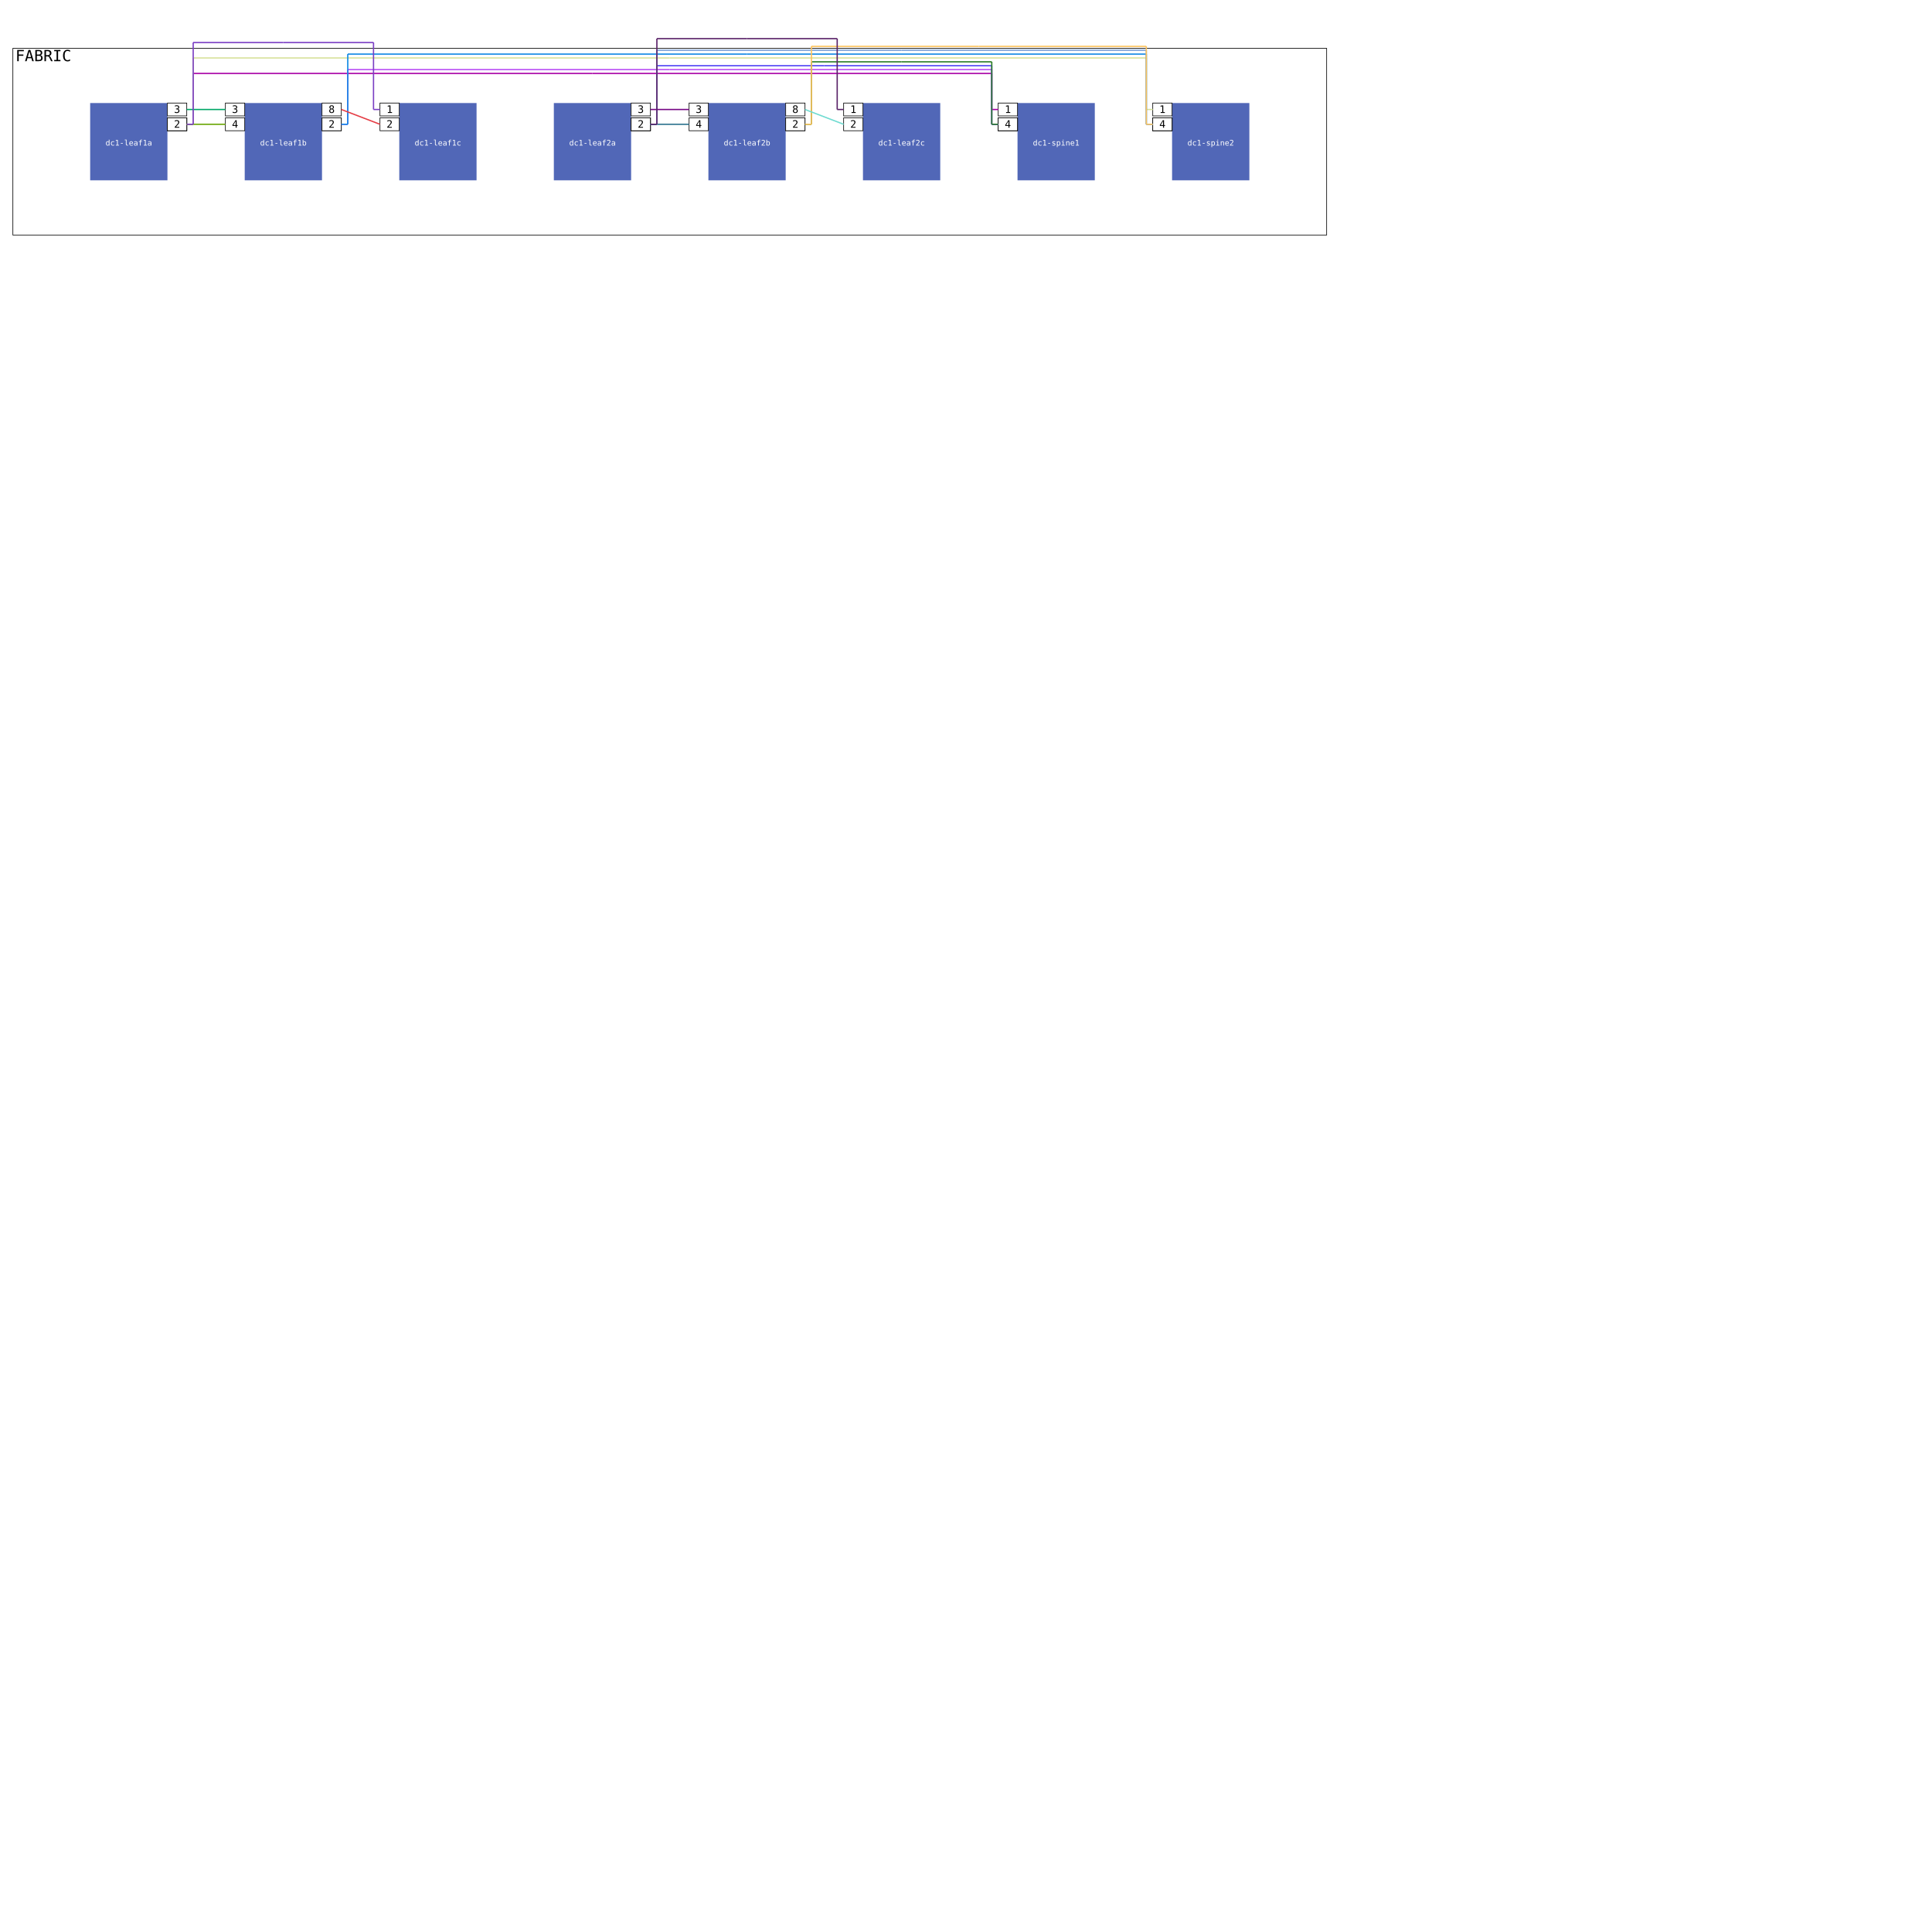
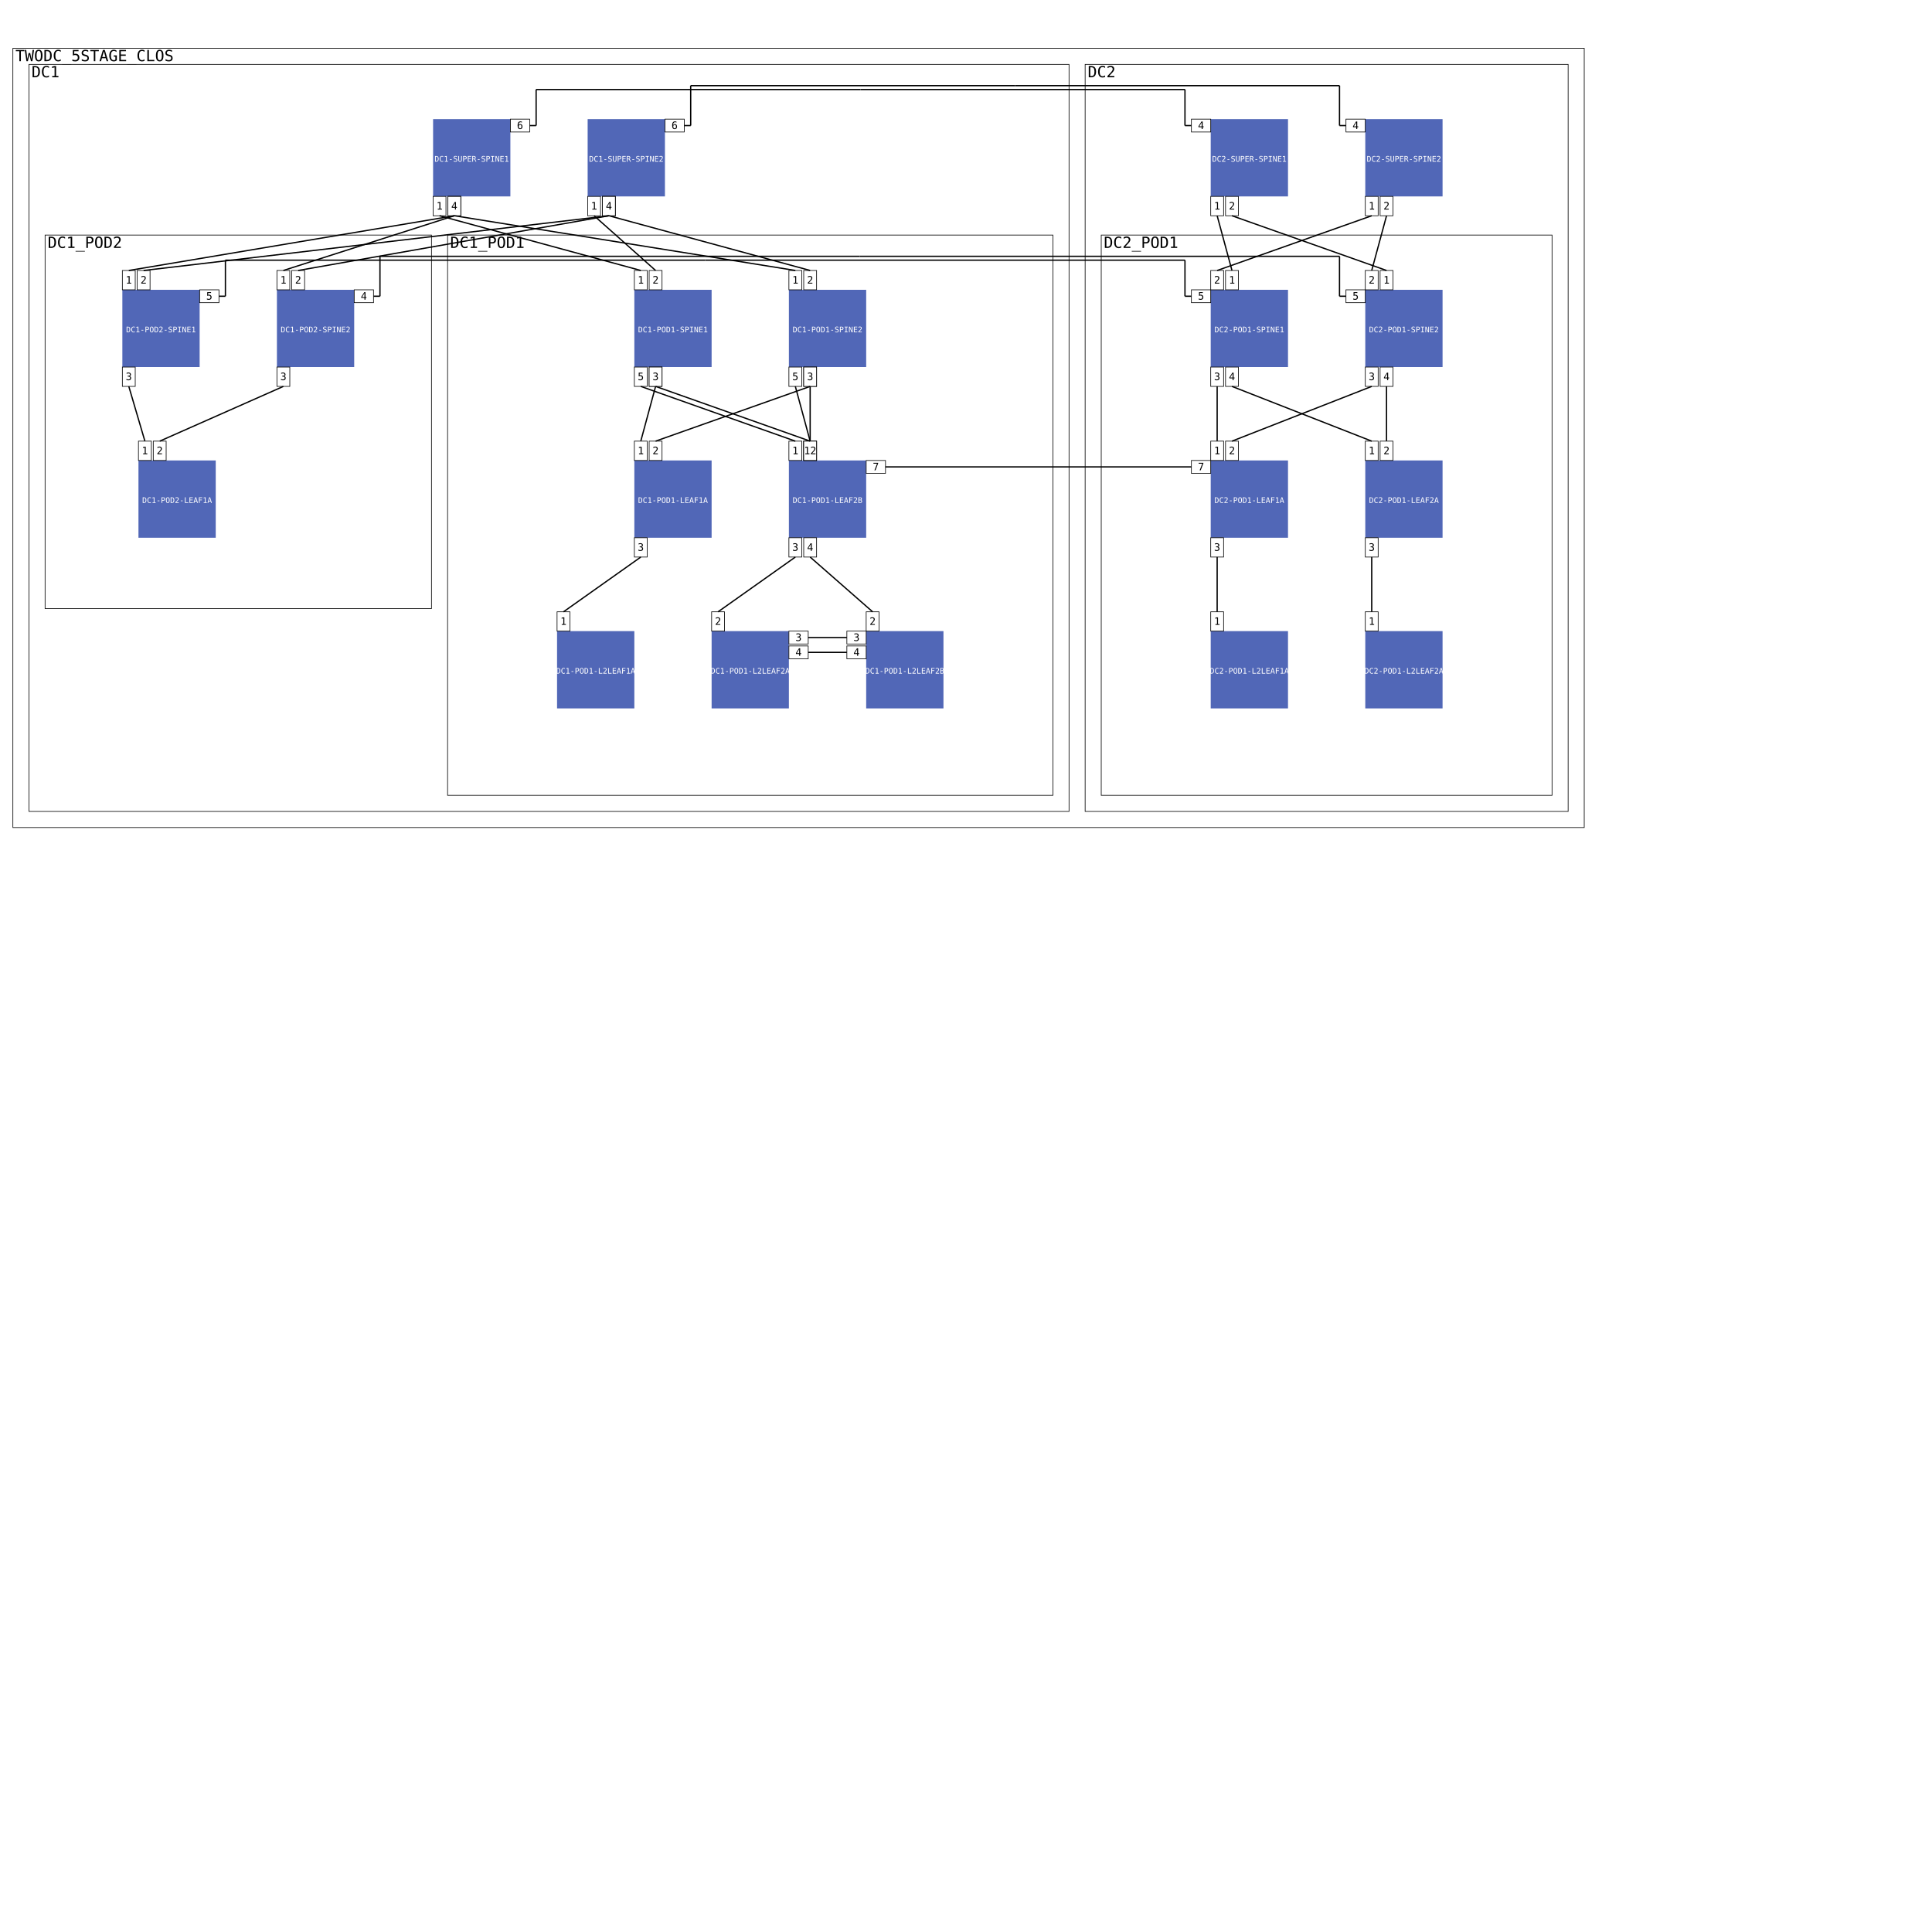
<svg xmlns="http://www.w3.org/2000/svg" width="786" height="786.0" viewBox="0 -3000 3000 3000" font-family="monospace">
  <defs>
</defs>
  <rect x="0" y="-3000" width="3000" height="3000" fill="white" />
-   <rect x="20" y="-2925" width="2040" height="290" stroke="black" fill="white" />
-   <text x="24" y="-2905" font-size="24" fill="black" dy="0em">FABRIC</text>
-   <rect x="140.0" y="-2840.0" width="120" height="120" fill="#5167B7" text="dc1-leaf1a" />
-   <text x="200.0" y="-2774.0" font-size="12" fill="white" text-anchor="middle" dy="0em">dc1-leaf1a</text>
-   <rect x="380.0" y="-2840.0" width="120" height="120" fill="#5167B7" text="dc1-leaf1b" />
-   <text x="440.0" y="-2774.0" font-size="12" fill="white" text-anchor="middle" dy="0em">dc1-leaf1b</text>
-   <rect x="620.0" y="-2840.0" width="120" height="120" fill="#5167B7" text="dc1-leaf1c" />
-   <text x="680.0" y="-2774.0" font-size="12" fill="white" text-anchor="middle" dy="0em">dc1-leaf1c</text>
-   <rect x="860.0" y="-2840.0" width="120" height="120" fill="#5167B7" text="dc1-leaf2a" />
-   <text x="920.0" y="-2774.0" font-size="12" fill="white" text-anchor="middle" dy="0em">dc1-leaf2a</text>
-   <rect x="1100.0" y="-2840.0" width="120" height="120" fill="#5167B7" text="dc1-leaf2b" />
-   <text x="1160.0" y="-2774.0" font-size="12" fill="white" text-anchor="middle" dy="0em">dc1-leaf2b</text>
-   <rect x="1340.0" y="-2840.0" width="120" height="120" fill="#5167B7" text="dc1-leaf2c" />
-   <text x="1400.0" y="-2774.0" font-size="12" fill="white" text-anchor="middle" dy="0em">dc1-leaf2c</text>
-   <rect x="1580.0" y="-2840.0" width="120" height="120" fill="#5167B7" text="dc1-spine1" />
-   <text x="1640.0" y="-2774.0" font-size="12" fill="white" text-anchor="middle" dy="0em">dc1-spine1</text>
-   <rect x="1820.0" y="-2840.0" width="120" height="120" fill="#5167B7" text="dc1-spine2" />
-   <text x="1880.0" y="-2774.0" font-size="12" fill="white" text-anchor="middle" dy="0em">dc1-spine2</text>
-   <rect x="1550.0" y="-2840.0" width="30" height="20" fill="white" stroke="black" />
-   <text x="1565.0" y="-2824.667" font-size="16" fill="black" text-anchor="middle" dy="0em">1</text>
-   <rect x="1550.0" y="-2817.0" width="30" height="20" fill="white" stroke="black" />
-   <text x="1565.0" y="-2801.667" font-size="16" fill="black" text-anchor="middle" dy="0em">2</text>
-   <rect x="1550.0" y="-2817.0" width="30" height="20" fill="white" stroke="black" />
-   <text x="1565.0" y="-2801.667" font-size="16" fill="black" text-anchor="middle" dy="0em">3</text>
-   <rect x="1550.0" y="-2817.0" width="30" height="20" fill="white" stroke="black" />
-   <text x="1565.0" y="-2801.667" font-size="16" fill="black" text-anchor="middle" dy="0em">4</text>
-   <rect x="1790.0" y="-2840.0" width="30" height="20" fill="white" stroke="black" />
-   <text x="1805.0" y="-2824.667" font-size="16" fill="black" text-anchor="middle" dy="0em">1</text>
-   <rect x="1790.0" y="-2817.0" width="30" height="20" fill="white" stroke="black" />
-   <text x="1805.0" y="-2801.667" font-size="16" fill="black" text-anchor="middle" dy="0em">2</text>
-   <rect x="1790.0" y="-2817.0" width="30" height="20" fill="white" stroke="black" />
-   <text x="1805.0" y="-2801.667" font-size="16" fill="black" text-anchor="middle" dy="0em">3</text>
-   <rect x="1790.0" y="-2817.0" width="30" height="20" fill="white" stroke="black" />
-   <text x="1805.0" y="-2801.667" font-size="16" fill="black" text-anchor="middle" dy="0em">4</text>
-   <rect x="500.0" y="-2840.0" width="30" height="20" fill="white" stroke="black" />
-   <text x="515.0" y="-2824.667" font-size="16" fill="black" text-anchor="middle" dy="0em">8</text>
-   <rect x="500.0" y="-2817.0" width="30" height="20" fill="white" stroke="black" />
-   <text x="515.0" y="-2801.667" font-size="16" fill="black" text-anchor="middle" dy="0em">1</text>
-   <rect x="500.0" y="-2817.0" width="30" height="20" fill="white" stroke="black" />
-   <text x="515.0" y="-2801.667" font-size="16" fill="black" text-anchor="middle" dy="0em">2</text>
-   <rect x="350.0" y="-2840.0" width="30" height="20" fill="white" stroke="black" />
-   <text x="365.0" y="-2824.667" font-size="16" fill="black" text-anchor="middle" dy="0em">3</text>
-   <rect x="350.0" y="-2817.0" width="30" height="20" fill="white" stroke="black" />
-   <text x="365.0" y="-2801.667" font-size="16" fill="black" text-anchor="middle" dy="0em">4</text>
-   <rect x="590.0" y="-2840.0" width="30" height="20" fill="white" stroke="black" />
-   <text x="605.0" y="-2824.667" font-size="16" fill="black" text-anchor="middle" dy="0em">1</text>
-   <rect x="590.0" y="-2817.0" width="30" height="20" fill="white" stroke="black" />
-   <text x="605.0" y="-2801.667" font-size="16" fill="black" text-anchor="middle" dy="0em">2</text>
-   <rect x="260.0" y="-2840.0" width="30" height="20" fill="white" stroke="black" />
-   <text x="275.0" y="-2824.667" font-size="16" fill="black" text-anchor="middle" dy="0em">3</text>
-   <rect x="260.0" y="-2817.0" width="30" height="20" fill="white" stroke="black" />
-   <text x="275.0" y="-2801.667" font-size="16" fill="black" text-anchor="middle" dy="0em">4</text>
-   <rect x="260.0" y="-2817.0" width="30" height="20" fill="white" stroke="black" />
-   <text x="275.0" y="-2801.667" font-size="16" fill="black" text-anchor="middle" dy="0em">8</text>
-   <rect x="260.0" y="-2817.0" width="30" height="20" fill="white" stroke="black" />
-   <text x="275.0" y="-2801.667" font-size="16" fill="black" text-anchor="middle" dy="0em">1</text>
-   <rect x="260.0" y="-2817.0" width="30" height="20" fill="white" stroke="black" />
-   <text x="275.0" y="-2801.667" font-size="16" fill="black" text-anchor="middle" dy="0em">2</text>
-   <rect x="980.0" y="-2840.0" width="30" height="20" fill="white" stroke="black" />
-   <text x="995.0" y="-2824.667" font-size="16" fill="black" text-anchor="middle" dy="0em">3</text>
-   <rect x="980.0" y="-2817.0" width="30" height="20" fill="white" stroke="black" />
-   <text x="995.0" y="-2801.667" font-size="16" fill="black" text-anchor="middle" dy="0em">4</text>
-   <rect x="980.0" y="-2817.0" width="30" height="20" fill="white" stroke="black" />
-   <text x="995.0" y="-2801.667" font-size="16" fill="black" text-anchor="middle" dy="0em">8</text>
-   <rect x="980.0" y="-2817.0" width="30" height="20" fill="white" stroke="black" />
-   <text x="995.0" y="-2801.667" font-size="16" fill="black" text-anchor="middle" dy="0em">1</text>
-   <rect x="980.0" y="-2817.0" width="30" height="20" fill="white" stroke="black" />
-   <text x="995.0" y="-2801.667" font-size="16" fill="black" text-anchor="middle" dy="0em">2</text>
-   <rect x="1220.0" y="-2840.0" width="30" height="20" fill="white" stroke="black" />
-   <text x="1235.0" y="-2824.667" font-size="16" fill="black" text-anchor="middle" dy="0em">8</text>
-   <rect x="1220.0" y="-2817.0" width="30" height="20" fill="white" stroke="black" />
-   <text x="1235.0" y="-2801.667" font-size="16" fill="black" text-anchor="middle" dy="0em">1</text>
-   <rect x="1220.0" y="-2817.0" width="30" height="20" fill="white" stroke="black" />
-   <text x="1235.0" y="-2801.667" font-size="16" fill="black" text-anchor="middle" dy="0em">2</text>
-   <rect x="1070.0" y="-2840.0" width="30" height="20" fill="white" stroke="black" />
-   <text x="1085.0" y="-2824.667" font-size="16" fill="black" text-anchor="middle" dy="0em">3</text>
-   <rect x="1070.0" y="-2817.0" width="30" height="20" fill="white" stroke="black" />
-   <text x="1085.0" y="-2801.667" font-size="16" fill="black" text-anchor="middle" dy="0em">4</text>
-   <rect x="1310.0" y="-2840.0" width="30" height="20" fill="white" stroke="black" />
-   <text x="1325.0" y="-2824.667" font-size="16" fill="black" text-anchor="middle" dy="0em">1</text>
-   <rect x="1310.0" y="-2817.0" width="30" height="20" fill="white" stroke="black" />
-   <text x="1325.0" y="-2801.667" font-size="16" fill="black" text-anchor="middle" dy="0em">2</text>
-   <path d="M290.0,-2807.0 L300.0,-2807.0" stroke="hsl(301,100%,33%)" stroke-width="2" />
-   <path d="M300.0,-2807.0 L300.0,-2886.0" stroke="hsl(301,100%,33%)" stroke-width="2" />
-   <path d="M300.0,-2886.0 L920.0,-2886.0" stroke="hsl(301,100%,33%)" stroke-width="2" />
-   <path d="M1550.0,-2830.0 L1540.0,-2830.0" stroke="hsl(301,100%,33%)" stroke-width="2" />
-   <path d="M1540.0,-2830.0 L1540.0,-2886.0" stroke="hsl(301,100%,33%)" stroke-width="2" />
-   <path d="M1540.0,-2886.0 L920.0,-2886.0" stroke="hsl(301,100%,33%)" stroke-width="2" />
-   <path d="M530.0,-2807.0 L540.0,-2807.0" stroke="hsl(278,89%,64%)" stroke-width="2" />
-   <path d="M540.0,-2807.0 L540.0,-2892.0" stroke="hsl(278,89%,64%)" stroke-width="2" />
-   <path d="M540.0,-2892.0 L1040.0,-2892.0" stroke="hsl(278,89%,64%)" stroke-width="2" />
-   <path d="M1550.0,-2807.0 L1540.0,-2807.0" stroke="hsl(278,89%,64%)" stroke-width="2" />
-   <path d="M1540.0,-2807.0 L1540.0,-2892.0" stroke="hsl(278,89%,64%)" stroke-width="2" />
-   <path d="M1540.0,-2892.0 L1040.0,-2892.0" stroke="hsl(278,89%,64%)" stroke-width="2" />
-   <path d="M1010.0,-2807.0 L1020.0,-2807.0" stroke="hsl(244,91%,62%)" stroke-width="2" />
-   <path d="M1020.0,-2807.0 L1020.0,-2898.0" stroke="hsl(244,91%,62%)" stroke-width="2" />
-   <path d="M1020.0,-2898.0 L1280.0,-2898.0" stroke="hsl(244,91%,62%)" stroke-width="2" />
-   <path d="M1550.0,-2807.0 L1540.0,-2807.0" stroke="hsl(244,91%,62%)" stroke-width="2" />
-   <path d="M1540.0,-2807.0 L1540.0,-2898.0" stroke="hsl(244,91%,62%)" stroke-width="2" />
-   <path d="M1540.0,-2898.0 L1280.0,-2898.0" stroke="hsl(244,91%,62%)" stroke-width="2" />
-   <path d="M1250.0,-2807.0 L1260.0,-2807.0" stroke="hsl(117,53%,32%)" stroke-width="2" />
-   <path d="M1260.0,-2807.0 L1260.0,-2904.0" stroke="hsl(117,53%,32%)" stroke-width="2" />
-   <path d="M1260.0,-2904.0 L1400.0,-2904.0" stroke="hsl(117,53%,32%)" stroke-width="2" />
-   <path d="M1550.0,-2807.0 L1540.0,-2807.0" stroke="hsl(117,53%,32%)" stroke-width="2" />
-   <path d="M1540.0,-2807.0 L1540.0,-2904.0" stroke="hsl(117,53%,32%)" stroke-width="2" />
-   <path d="M1540.0,-2904.0 L1400.0,-2904.0" stroke="hsl(117,53%,32%)" stroke-width="2" />
-   <path d="M290.0,-2807.0 L300.0,-2807.0" stroke="hsl(69,54%,75%)" stroke-width="2" />
-   <path d="M300.0,-2807.0 L300.0,-2910.0" stroke="hsl(69,54%,75%)" stroke-width="2" />
-   <path d="M300.0,-2910.0 L1040.0,-2910.0" stroke="hsl(69,54%,75%)" stroke-width="2" />
-   <path d="M1790.0,-2830.0 L1780.0,-2830.0" stroke="hsl(69,54%,75%)" stroke-width="2" />
-   <path d="M1780.0,-2830.0 L1780.0,-2910.0" stroke="hsl(69,54%,75%)" stroke-width="2" />
-   <path d="M1780.0,-2910.0 L1040.0,-2910.0" stroke="hsl(69,54%,75%)" stroke-width="2" />
-   <path d="M530.0,-2807.0 L540.0,-2807.0" stroke="hsl(206,87%,48%)" stroke-width="2" />
-   <path d="M540.0,-2807.0 L540.0,-2916.0" stroke="hsl(206,87%,48%)" stroke-width="2" />
-   <path d="M540.0,-2916.0 L1160.0,-2916.0" stroke="hsl(206,87%,48%)" stroke-width="2" />
-   <path d="M1790.0,-2807.0 L1780.0,-2807.0" stroke="hsl(206,87%,48%)" stroke-width="2" />
-   <path d="M1780.0,-2807.0 L1780.0,-2916.0" stroke="hsl(206,87%,48%)" stroke-width="2" />
-   <path d="M1780.0,-2916.0 L1160.0,-2916.0" stroke="hsl(206,87%,48%)" stroke-width="2" />
-   <path d="M1010.0,-2807.0 L1020.0,-2807.0" stroke="hsl(216,54%,66%)" stroke-width="2" />
-   <path d="M1020.0,-2807.0 L1020.0,-2922.0" stroke="hsl(216,54%,66%)" stroke-width="2" />
-   <path d="M1020.0,-2922.0 L1400.0,-2922.0" stroke="hsl(216,54%,66%)" stroke-width="2" />
-   <path d="M1790.0,-2807.0 L1780.0,-2807.0" stroke="hsl(216,54%,66%)" stroke-width="2" />
-   <path d="M1780.0,-2807.0 L1780.0,-2922.0" stroke="hsl(216,54%,66%)" stroke-width="2" />
-   <path d="M1780.0,-2922.0 L1400.0,-2922.0" stroke="hsl(216,54%,66%)" stroke-width="2" />
-   <path d="M1250.0,-2807.0 L1260.0,-2807.0" stroke="hsl(38,98%,68%)" stroke-width="2" />
-   <path d="M1260.0,-2807.0 L1260.0,-2928.0" stroke="hsl(38,98%,68%)" stroke-width="2" />
-   <path d="M1260.0,-2928.0 L1520.0,-2928.0" stroke="hsl(38,98%,68%)" stroke-width="2" />
-   <path d="M1790.0,-2807.0 L1780.0,-2807.0" stroke="hsl(38,98%,68%)" stroke-width="2" />
-   <path d="M1780.0,-2807.0 L1780.0,-2928.0" stroke="hsl(38,98%,68%)" stroke-width="2" />
-   <path d="M1780.0,-2928.0 L1520.0,-2928.0" stroke="hsl(38,98%,68%)" stroke-width="2" />
-   <path d="M350.0,-2830.0 L290.0,-2830.0" stroke="hsl(157,99%,33%)" stroke-width="2" />
-   <path d="M350.0,-2807.0 L290.0,-2807.0" stroke="hsl(83,93%,34%)" stroke-width="2" />
-   <path d="M530.0,-2830.0 L590.0,-2807.0" stroke="hsl(357,76%,57%)" stroke-width="2" />
-   <path d="M290.0,-2807.0 L300.0,-2807.0" stroke="hsl(267,53%,51%)" stroke-width="2" />
-   <path d="M300.0,-2807.0 L300.0,-2934.0" stroke="hsl(267,53%,51%)" stroke-width="2" />
-   <path d="M300.0,-2934.0 L440.0,-2934.0" stroke="hsl(267,53%,51%)" stroke-width="2" />
-   <path d="M590.0,-2830.0 L580.0,-2830.0" stroke="hsl(267,53%,51%)" stroke-width="2" />
-   <path d="M580.0,-2830.0 L580.0,-2934.0" stroke="hsl(267,53%,51%)" stroke-width="2" />
-   <path d="M580.0,-2934.0 L440.0,-2934.0" stroke="hsl(267,53%,51%)" stroke-width="2" />
-   <path d="M1010.0,-2830.0 L1070.0,-2830.0" stroke="hsl(293,87%,28%)" stroke-width="2" />
-   <path d="M1010.0,-2807.0 L1070.0,-2807.0" stroke="hsl(197,51%,37%)" stroke-width="2" />
-   <path d="M1010.0,-2807.0 L1020.0,-2807.0" stroke="hsl(288,51%,27%)" stroke-width="2" />
-   <path d="M1020.0,-2807.0 L1020.0,-2940.0" stroke="hsl(288,51%,27%)" stroke-width="2" />
-   <path d="M1020.0,-2940.0 L1160.0,-2940.0" stroke="hsl(288,51%,27%)" stroke-width="2" />
-   <path d="M1310.0,-2830.0 L1300.0,-2830.0" stroke="hsl(288,51%,27%)" stroke-width="2" />
-   <path d="M1300.0,-2830.0 L1300.0,-2940.0" stroke="hsl(288,51%,27%)" stroke-width="2" />
-   <path d="M1300.0,-2940.0 L1160.0,-2940.0" stroke="hsl(288,51%,27%)" stroke-width="2" />
-   <path d="M1250.0,-2830.0 L1310.0,-2807.0" stroke="hsl(174,60%,65%)" stroke-width="2" />
+   <rect x="20" y="-2925" width="2440" height="1210" stroke="black" fill="white" />
+   <text x="24" y="-2905" font-size="24" fill="black" dy="0em">TWODC_5STAGE_CLOS</text>
+   <rect x="45" y="-2900" width="1615" height="1160" stroke="black" fill="white" />
+   <text x="49" y="-2880" font-size="24" fill="black" dy="0em">DC1</text>
+   <rect x="70" y="-2635" width="600" height="580" stroke="black" fill="white" />
+   <text x="74" y="-2615" font-size="24" fill="black" dy="0em">DC1_POD2</text>
+   <rect x="215.0" y="-2285.0" width="120" height="120" fill="#5167B7" text="DC1-POD2-LEAF1A" />
+   <text x="275.0" y="-2219.0" font-size="12" fill="white" text-anchor="middle" dy="0em">DC1-POD2-LEAF1A</text>
+   <rect x="190.0" y="-2550.0" width="120" height="120" fill="#5167B7" text="DC1-POD2-SPINE1" />
+   <text x="250.0" y="-2484.0" font-size="12" fill="white" text-anchor="middle" dy="0em">DC1-POD2-SPINE1</text>
+   <rect x="430.0" y="-2550.0" width="120" height="120" fill="#5167B7" text="DC1-POD2-SPINE2" />
+   <text x="490.0" y="-2484.0" font-size="12" fill="white" text-anchor="middle" dy="0em">DC1-POD2-SPINE2</text>
+   <rect x="695" y="-2635" width="940" height="870" stroke="black" fill="white" />
+   <text x="699" y="-2615" font-size="24" fill="black" dy="0em">DC1_POD1</text>
+   <rect x="865.0" y="-2020.0" width="120" height="120" fill="#5167B7" text="DC1-POD1-L2LEAF1A" />
+   <text x="925.0" y="-1954.0" font-size="12" fill="white" text-anchor="middle" dy="0em">DC1-POD1-L2LEAF1A</text>
+   <rect x="1105.0" y="-2020.0" width="120" height="120" fill="#5167B7" text="DC1-POD1-L2LEAF2A" />
+   <text x="1165.0" y="-1954.0" font-size="12" fill="white" text-anchor="middle" dy="0em">DC1-POD1-L2LEAF2A</text>
+   <rect x="1345.0" y="-2020.0" width="120" height="120" fill="#5167B7" text="DC1-POD1-L2LEAF2B" />
+   <text x="1405.0" y="-1954.0" font-size="12" fill="white" text-anchor="middle" dy="0em">DC1-POD1-L2LEAF2B</text>
+   <rect x="985.0" y="-2285.0" width="120" height="120" fill="#5167B7" text="DC1-POD1-LEAF1A" />
+   <text x="1045.0" y="-2219.0" font-size="12" fill="white" text-anchor="middle" dy="0em">DC1-POD1-LEAF1A</text>
+   <rect x="1225.0" y="-2285.0" width="120" height="120" fill="#5167B7" text="DC1-POD1-LEAF2B" />
+   <text x="1285.0" y="-2219.0" font-size="12" fill="white" text-anchor="middle" dy="0em">DC1-POD1-LEAF2B</text>
+   <rect x="985.0" y="-2550.0" width="120" height="120" fill="#5167B7" text="DC1-POD1-SPINE1" />
+   <text x="1045.0" y="-2484.0" font-size="12" fill="white" text-anchor="middle" dy="0em">DC1-POD1-SPINE1</text>
+   <rect x="1225.0" y="-2550.0" width="120" height="120" fill="#5167B7" text="DC1-POD1-SPINE2" />
+   <text x="1285.0" y="-2484.0" font-size="12" fill="white" text-anchor="middle" dy="0em">DC1-POD1-SPINE2</text>
+   <rect x="672.5" y="-2815.0" width="120" height="120" fill="#5167B7" text="DC1-SUPER-SPINE1" />
+   <text x="732.5" y="-2749.0" font-size="12" fill="white" text-anchor="middle" dy="0em">DC1-SUPER-SPINE1</text>
+   <rect x="912.5" y="-2815.0" width="120" height="120" fill="#5167B7" text="DC1-SUPER-SPINE2" />
+   <text x="972.5" y="-2749.0" font-size="12" fill="white" text-anchor="middle" dy="0em">DC1-SUPER-SPINE2</text>
+   <rect x="1685" y="-2900" width="750" height="1160" stroke="black" fill="white" />
+   <text x="1689" y="-2880" font-size="24" fill="black" dy="0em">DC2</text>
+   <rect x="1710" y="-2635" width="700" height="870" stroke="black" fill="white" />
+   <text x="1714" y="-2615" font-size="24" fill="black" dy="0em">DC2_POD1</text>
+   <rect x="1880.0" y="-2020.0" width="120" height="120" fill="#5167B7" text="DC2-POD1-L2LEAF1A" />
+   <text x="1940.0" y="-1954.0" font-size="12" fill="white" text-anchor="middle" dy="0em">DC2-POD1-L2LEAF1A</text>
+   <rect x="2120.0" y="-2020.0" width="120" height="120" fill="#5167B7" text="DC2-POD1-L2LEAF2A" />
+   <text x="2180.0" y="-1954.0" font-size="12" fill="white" text-anchor="middle" dy="0em">DC2-POD1-L2LEAF2A</text>
+   <rect x="1880.0" y="-2285.0" width="120" height="120" fill="#5167B7" text="DC2-POD1-LEAF1A" />
+   <text x="1940.0" y="-2219.0" font-size="12" fill="white" text-anchor="middle" dy="0em">DC2-POD1-LEAF1A</text>
+   <rect x="2120.0" y="-2285.0" width="120" height="120" fill="#5167B7" text="DC2-POD1-LEAF2A" />
+   <text x="2180.0" y="-2219.0" font-size="12" fill="white" text-anchor="middle" dy="0em">DC2-POD1-LEAF2A</text>
+   <rect x="1880.0" y="-2550.0" width="120" height="120" fill="#5167B7" text="DC2-POD1-SPINE1" />
+   <text x="1940.0" y="-2484.0" font-size="12" fill="white" text-anchor="middle" dy="0em">DC2-POD1-SPINE1</text>
+   <rect x="2120.0" y="-2550.0" width="120" height="120" fill="#5167B7" text="DC2-POD1-SPINE2" />
+   <text x="2180.0" y="-2484.0" font-size="12" fill="white" text-anchor="middle" dy="0em">DC2-POD1-SPINE2</text>
+   <rect x="1880.0" y="-2815.0" width="120" height="120" fill="#5167B7" text="DC2-SUPER-SPINE1" />
+   <text x="1940.0" y="-2749.0" font-size="12" fill="white" text-anchor="middle" dy="0em">DC2-SUPER-SPINE1</text>
+   <rect x="2120.0" y="-2815.0" width="120" height="120" fill="#5167B7" text="DC2-SUPER-SPINE2" />
+   <text x="2180.0" y="-2749.0" font-size="12" fill="white" text-anchor="middle" dy="0em">DC2-SUPER-SPINE2</text>
+   <rect x="672.5" y="-2695.0" width="20" height="30" fill="white" stroke="black" />
+   <text x="682.5" y="-2674.667" font-size="16" fill="black" text-anchor="middle" dy="0em">1</text>
+   <rect x="695.5" y="-2695.0" width="20" height="30" fill="white" stroke="black" />
+   <text x="705.5" y="-2674.667" font-size="16" fill="black" text-anchor="middle" dy="0em">2</text>
+   <rect x="695.5" y="-2695.0" width="20" height="30" fill="white" stroke="black" />
+   <text x="705.5" y="-2674.667" font-size="16" fill="black" text-anchor="middle" dy="0em">3</text>
+   <rect x="695.5" y="-2695.0" width="20" height="30" fill="white" stroke="black" />
+   <text x="705.5" y="-2674.667" font-size="16" fill="black" text-anchor="middle" dy="0em">4</text>
+   <rect x="792.5" y="-2815.0" width="30" height="20" fill="white" stroke="black" />
+   <text x="807.5" y="-2799.667" font-size="16" fill="black" text-anchor="middle" dy="0em">6</text>
+   <rect x="912.5" y="-2695.0" width="20" height="30" fill="white" stroke="black" />
+   <text x="922.5" y="-2674.667" font-size="16" fill="black" text-anchor="middle" dy="0em">1</text>
+   <rect x="935.5" y="-2695.0" width="20" height="30" fill="white" stroke="black" />
+   <text x="945.5" y="-2674.667" font-size="16" fill="black" text-anchor="middle" dy="0em">2</text>
+   <rect x="935.5" y="-2695.0" width="20" height="30" fill="white" stroke="black" />
+   <text x="945.5" y="-2674.667" font-size="16" fill="black" text-anchor="middle" dy="0em">3</text>
+   <rect x="935.5" y="-2695.0" width="20" height="30" fill="white" stroke="black" />
+   <text x="945.5" y="-2674.667" font-size="16" fill="black" text-anchor="middle" dy="0em">4</text>
+   <rect x="1032.5" y="-2815.0" width="30" height="20" fill="white" stroke="black" />
+   <text x="1047.5" y="-2799.667" font-size="16" fill="black" text-anchor="middle" dy="0em">6</text>
+   <rect x="2120.0" y="-2695.0" width="20" height="30" fill="white" stroke="black" />
+   <text x="2130.0" y="-2674.667" font-size="16" fill="black" text-anchor="middle" dy="0em">1</text>
+   <rect x="2143.0" y="-2695.0" width="20" height="30" fill="white" stroke="black" />
+   <text x="2153.0" y="-2674.667" font-size="16" fill="black" text-anchor="middle" dy="0em">2</text>
+   <rect x="2090.0" y="-2815.0" width="30" height="20" fill="white" stroke="black" />
+   <text x="2105.0" y="-2799.667" font-size="16" fill="black" text-anchor="middle" dy="0em">4</text>
+   <rect x="1880.0" y="-2695.0" width="20" height="30" fill="white" stroke="black" />
+   <text x="1890.0" y="-2674.667" font-size="16" fill="black" text-anchor="middle" dy="0em">1</text>
+   <rect x="1903.0" y="-2695.0" width="20" height="30" fill="white" stroke="black" />
+   <text x="1913.0" y="-2674.667" font-size="16" fill="black" text-anchor="middle" dy="0em">2</text>
+   <rect x="1850.0" y="-2815.0" width="30" height="20" fill="white" stroke="black" />
+   <text x="1865.0" y="-2799.667" font-size="16" fill="black" text-anchor="middle" dy="0em">4</text>
+   <rect x="985.0" y="-2580.0" width="20" height="30" fill="white" stroke="black" />
+   <text x="995.0" y="-2559.667" font-size="16" fill="black" text-anchor="middle" dy="0em">1</text>
+   <rect x="1008.0" y="-2580.0" width="20" height="30" fill="white" stroke="black" />
+   <text x="1018.0" y="-2559.667" font-size="16" fill="black" text-anchor="middle" dy="0em">2</text>
+   <rect x="985.0" y="-2430.0" width="20" height="30" fill="white" stroke="black" />
+   <text x="995.0" y="-2409.667" font-size="16" fill="black" text-anchor="middle" dy="0em">5</text>
+   <rect x="1008.0" y="-2430.0" width="20" height="30" fill="white" stroke="black" />
+   <text x="1018.0" y="-2409.667" font-size="16" fill="black" text-anchor="middle" dy="0em">8</text>
+   <rect x="1008.0" y="-2430.0" width="20" height="30" fill="white" stroke="black" />
+   <text x="1018.0" y="-2409.667" font-size="16" fill="black" text-anchor="middle" dy="0em">3</text>
+   <rect x="1225.0" y="-2580.0" width="20" height="30" fill="white" stroke="black" />
+   <text x="1235.0" y="-2559.667" font-size="16" fill="black" text-anchor="middle" dy="0em">1</text>
+   <rect x="1248.0" y="-2580.0" width="20" height="30" fill="white" stroke="black" />
+   <text x="1258.0" y="-2559.667" font-size="16" fill="black" text-anchor="middle" dy="0em">2</text>
+   <rect x="1225.0" y="-2430.0" width="20" height="30" fill="white" stroke="black" />
+   <text x="1235.0" y="-2409.667" font-size="16" fill="black" text-anchor="middle" dy="0em">5</text>
+   <rect x="1248.0" y="-2430.0" width="20" height="30" fill="white" stroke="black" />
+   <text x="1258.0" y="-2409.667" font-size="16" fill="black" text-anchor="middle" dy="0em">8</text>
+   <rect x="1248.0" y="-2430.0" width="20" height="30" fill="white" stroke="black" />
+   <text x="1258.0" y="-2409.667" font-size="16" fill="black" text-anchor="middle" dy="0em">3</text>
+   <rect x="190.0" y="-2580.0" width="20" height="30" fill="white" stroke="black" />
+   <text x="200.0" y="-2559.667" font-size="16" fill="black" text-anchor="middle" dy="0em">1</text>
+   <rect x="213.0" y="-2580.0" width="20" height="30" fill="white" stroke="black" />
+   <text x="223.0" y="-2559.667" font-size="16" fill="black" text-anchor="middle" dy="0em">2</text>
+   <rect x="190.0" y="-2430.0" width="20" height="30" fill="white" stroke="black" />
+   <text x="200.0" y="-2409.667" font-size="16" fill="black" text-anchor="middle" dy="0em">3</text>
+   <rect x="310.0" y="-2550.0" width="30" height="20" fill="white" stroke="black" />
+   <text x="325.0" y="-2534.667" font-size="16" fill="black" text-anchor="middle" dy="0em">5</text>
+   <rect x="430.0" y="-2580.0" width="20" height="30" fill="white" stroke="black" />
+   <text x="440.0" y="-2559.667" font-size="16" fill="black" text-anchor="middle" dy="0em">1</text>
+   <rect x="453.0" y="-2580.0" width="20" height="30" fill="white" stroke="black" />
+   <text x="463.0" y="-2559.667" font-size="16" fill="black" text-anchor="middle" dy="0em">2</text>
+   <rect x="430.0" y="-2430.0" width="20" height="30" fill="white" stroke="black" />
+   <text x="440.0" y="-2409.667" font-size="16" fill="black" text-anchor="middle" dy="0em">3</text>
+   <rect x="550.0" y="-2550.0" width="30" height="20" fill="white" stroke="black" />
+   <text x="565.0" y="-2534.667" font-size="16" fill="black" text-anchor="middle" dy="0em">4</text>
+   <rect x="1880.0" y="-2580.0" width="20" height="30" fill="white" stroke="black" />
+   <text x="1890.0" y="-2559.667" font-size="16" fill="black" text-anchor="middle" dy="0em">2</text>
+   <rect x="1903.0" y="-2580.0" width="20" height="30" fill="white" stroke="black" />
+   <text x="1913.0" y="-2559.667" font-size="16" fill="black" text-anchor="middle" dy="0em">1</text>
+   <rect x="1880.0" y="-2430.0" width="20" height="30" fill="white" stroke="black" />
+   <text x="1890.0" y="-2409.667" font-size="16" fill="black" text-anchor="middle" dy="0em">3</text>
+   <rect x="1903.0" y="-2430.0" width="20" height="30" fill="white" stroke="black" />
+   <text x="1913.0" y="-2409.667" font-size="16" fill="black" text-anchor="middle" dy="0em">4</text>
+   <rect x="1850.0" y="-2550.0" width="30" height="20" fill="white" stroke="black" />
+   <text x="1865.0" y="-2534.667" font-size="16" fill="black" text-anchor="middle" dy="0em">5</text>
+   <rect x="2120.0" y="-2580.0" width="20" height="30" fill="white" stroke="black" />
+   <text x="2130.0" y="-2559.667" font-size="16" fill="black" text-anchor="middle" dy="0em">2</text>
+   <rect x="2143.0" y="-2580.0" width="20" height="30" fill="white" stroke="black" />
+   <text x="2153.0" y="-2559.667" font-size="16" fill="black" text-anchor="middle" dy="0em">1</text>
+   <rect x="2120.0" y="-2430.0" width="20" height="30" fill="white" stroke="black" />
+   <text x="2130.0" y="-2409.667" font-size="16" fill="black" text-anchor="middle" dy="0em">3</text>
+   <rect x="2143.0" y="-2430.0" width="20" height="30" fill="white" stroke="black" />
+   <text x="2153.0" y="-2409.667" font-size="16" fill="black" text-anchor="middle" dy="0em">4</text>
+   <rect x="2090.0" y="-2550.0" width="30" height="20" fill="white" stroke="black" />
+   <text x="2105.0" y="-2534.667" font-size="16" fill="black" text-anchor="middle" dy="0em">5</text>
+   <rect x="985.0" y="-2315.0" width="20" height="30" fill="white" stroke="black" />
+   <text x="995.0" y="-2294.667" font-size="16" fill="black" text-anchor="middle" dy="0em">1</text>
+   <rect x="1008.0" y="-2315.0" width="20" height="30" fill="white" stroke="black" />
+   <text x="1018.0" y="-2294.667" font-size="16" fill="black" text-anchor="middle" dy="0em">2</text>
+   <rect x="985.0" y="-2165.0" width="20" height="30" fill="white" stroke="black" />
+   <text x="995.0" y="-2144.667" font-size="16" fill="black" text-anchor="middle" dy="0em">3</text>
+   <rect x="1225.0" y="-2315.0" width="20" height="30" fill="white" stroke="black" />
+   <text x="1235.0" y="-2294.667" font-size="16" fill="black" text-anchor="middle" dy="0em">1</text>
+   <rect x="1248.0" y="-2315.0" width="20" height="30" fill="white" stroke="black" />
+   <text x="1258.0" y="-2294.667" font-size="16" fill="black" text-anchor="middle" dy="0em">2</text>
+   <rect x="1248.0" y="-2315.0" width="20" height="30" fill="white" stroke="black" />
+   <text x="1258.0" y="-2294.667" font-size="16" fill="black" text-anchor="middle" dy="0em">11</text>
+   <rect x="1248.0" y="-2315.0" width="20" height="30" fill="white" stroke="black" />
+   <text x="1258.0" y="-2294.667" font-size="16" fill="black" text-anchor="middle" dy="0em">12</text>
+   <rect x="1225.0" y="-2165.0" width="20" height="30" fill="white" stroke="black" />
+   <text x="1235.0" y="-2144.667" font-size="16" fill="black" text-anchor="middle" dy="0em">3</text>
+   <rect x="1248.0" y="-2165.0" width="20" height="30" fill="white" stroke="black" />
+   <text x="1258.0" y="-2144.667" font-size="16" fill="black" text-anchor="middle" dy="0em">4</text>
+   <rect x="1345.0" y="-2285.0" width="30" height="20" fill="white" stroke="black" />
+   <text x="1360.0" y="-2269.667" font-size="16" fill="black" text-anchor="middle" dy="0em">7</text>
+   <rect x="215.0" y="-2315.0" width="20" height="30" fill="white" stroke="black" />
+   <text x="225.0" y="-2294.667" font-size="16" fill="black" text-anchor="middle" dy="0em">1</text>
+   <rect x="238.0" y="-2315.0" width="20" height="30" fill="white" stroke="black" />
+   <text x="248.0" y="-2294.667" font-size="16" fill="black" text-anchor="middle" dy="0em">2</text>
+   <rect x="1880.0" y="-2315.0" width="20" height="30" fill="white" stroke="black" />
+   <text x="1890.0" y="-2294.667" font-size="16" fill="black" text-anchor="middle" dy="0em">1</text>
+   <rect x="1903.0" y="-2315.0" width="20" height="30" fill="white" stroke="black" />
+   <text x="1913.0" y="-2294.667" font-size="16" fill="black" text-anchor="middle" dy="0em">2</text>
+   <rect x="1880.0" y="-2165.0" width="20" height="30" fill="white" stroke="black" />
+   <text x="1890.0" y="-2144.667" font-size="16" fill="black" text-anchor="middle" dy="0em">3</text>
+   <rect x="1850.0" y="-2285.0" width="30" height="20" fill="white" stroke="black" />
+   <text x="1865.0" y="-2269.667" font-size="16" fill="black" text-anchor="middle" dy="0em">7</text>
+   <rect x="2120.0" y="-2315.0" width="20" height="30" fill="white" stroke="black" />
+   <text x="2130.0" y="-2294.667" font-size="16" fill="black" text-anchor="middle" dy="0em">1</text>
+   <rect x="2143.0" y="-2315.0" width="20" height="30" fill="white" stroke="black" />
+   <text x="2153.0" y="-2294.667" font-size="16" fill="black" text-anchor="middle" dy="0em">2</text>
+   <rect x="2120.0" y="-2165.0" width="20" height="30" fill="white" stroke="black" />
+   <text x="2130.0" y="-2144.667" font-size="16" fill="black" text-anchor="middle" dy="0em">3</text>
+   <rect x="865.0" y="-2050.0" width="20" height="30" fill="white" stroke="black" />
+   <text x="875.0" y="-2029.667" font-size="16" fill="black" text-anchor="middle" dy="0em">1</text>
+   <rect x="1105.0" y="-2050.0" width="20" height="30" fill="white" stroke="black" />
+   <text x="1115.0" y="-2029.667" font-size="16" fill="black" text-anchor="middle" dy="0em">2</text>
+   <rect x="1225.0" y="-2020.0" width="30" height="20" fill="white" stroke="black" />
+   <text x="1240.0" y="-2004.667" font-size="16" fill="black" text-anchor="middle" dy="0em">3</text>
+   <rect x="1225.0" y="-1997.0" width="30" height="20" fill="white" stroke="black" />
+   <text x="1240.0" y="-1981.667" font-size="16" fill="black" text-anchor="middle" dy="0em">4</text>
+   <rect x="1345.0" y="-2050.0" width="20" height="30" fill="white" stroke="black" />
+   <text x="1355.0" y="-2029.667" font-size="16" fill="black" text-anchor="middle" dy="0em">2</text>
+   <rect x="1315.0" y="-2020.0" width="30" height="20" fill="white" stroke="black" />
+   <text x="1330.0" y="-2004.667" font-size="16" fill="black" text-anchor="middle" dy="0em">3</text>
+   <rect x="1315.0" y="-1997.0" width="30" height="20" fill="white" stroke="black" />
+   <text x="1330.0" y="-1981.667" font-size="16" fill="black" text-anchor="middle" dy="0em">4</text>
+   <rect x="1880.0" y="-2050.0" width="20" height="30" fill="white" stroke="black" />
+   <text x="1890.0" y="-2029.667" font-size="16" fill="black" text-anchor="middle" dy="0em">1</text>
+   <rect x="2120.0" y="-2050.0" width="20" height="30" fill="white" stroke="black" />
+   <text x="2130.0" y="-2029.667" font-size="16" fill="black" text-anchor="middle" dy="0em">1</text>
+   <path d="M682.5,-2665.0 L995.0,-2580.0" stroke="black" stroke-width="2" />
+   <path d="M705.5,-2665.0 L1235.0,-2580.0" stroke="black" stroke-width="2" />
+   <path d="M705.5,-2665.0 L200.0,-2580.0" stroke="black" stroke-width="2" />
+   <path d="M705.5,-2665.0 L440.0,-2580.0" stroke="black" stroke-width="2" />
+   <path d="M822.5,-2805.0 L832.5,-2805.0" stroke="black" stroke-width="2" />
+   <path d="M832.5,-2805.0 L832.5,-2861.0" stroke="black" stroke-width="2" />
+   <path d="M832.5,-2861.0 L1336.25,-2861.0" stroke="black" stroke-width="2" />
+   <path d="M1850.0,-2805.0 L1840.0,-2805.0" stroke="black" stroke-width="2" />
+   <path d="M1840.0,-2805.0 L1840.0,-2861.0" stroke="black" stroke-width="2" />
+   <path d="M1840.0,-2861.0 L1336.25,-2861.0" stroke="black" stroke-width="2" />
+   <path d="M922.5,-2665.0 L1018.0,-2580.0" stroke="black" stroke-width="2" />
+   <path d="M945.5,-2665.0 L1258.0,-2580.0" stroke="black" stroke-width="2" />
+   <path d="M945.5,-2665.0 L223.0,-2580.0" stroke="black" stroke-width="2" />
+   <path d="M945.5,-2665.0 L463.0,-2580.0" stroke="black" stroke-width="2" />
+   <path d="M1062.5,-2805.0 L1072.5,-2805.0" stroke="black" stroke-width="2" />
+   <path d="M1072.5,-2805.0 L1072.5,-2867.0" stroke="black" stroke-width="2" />
+   <path d="M1072.5,-2867.0 L1576.25,-2867.0" stroke="black" stroke-width="2" />
+   <path d="M2090.0,-2805.0 L2080.0,-2805.0" stroke="black" stroke-width="2" />
+   <path d="M2080.0,-2805.0 L2080.0,-2867.0" stroke="black" stroke-width="2" />
+   <path d="M2080.0,-2867.0 L1576.25,-2867.0" stroke="black" stroke-width="2" />
+   <path d="M200.0,-2400.0 L225.0,-2315.0" stroke="black" stroke-width="2" />
+   <path d="M340.0,-2540.0 L350.0,-2540.0" stroke="black" stroke-width="2" />
+   <path d="M350.0,-2540.0 L350.0,-2596.0" stroke="black" stroke-width="2" />
+   <path d="M350.0,-2596.0 L1095.0,-2596.0" stroke="black" stroke-width="2" />
+   <path d="M1850.0,-2540.0 L1840.0,-2540.0" stroke="black" stroke-width="2" />
+   <path d="M1840.0,-2540.0 L1840.0,-2596.0" stroke="black" stroke-width="2" />
+   <path d="M1840.0,-2596.0 L1095.0,-2596.0" stroke="black" stroke-width="2" />
+   <path d="M440.0,-2400.0 L248.0,-2315.0" stroke="black" stroke-width="2" />
+   <path d="M580.0,-2540.0 L590.0,-2540.0" stroke="black" stroke-width="2" />
+   <path d="M590.0,-2540.0 L590.0,-2602.0" stroke="black" stroke-width="2" />
+   <path d="M590.0,-2602.0 L1335.0,-2602.0" stroke="black" stroke-width="2" />
+   <path d="M2090.0,-2540.0 L2080.0,-2540.0" stroke="black" stroke-width="2" />
+   <path d="M2080.0,-2540.0 L2080.0,-2602.0" stroke="black" stroke-width="2" />
+   <path d="M2080.0,-2602.0 L1335.0,-2602.0" stroke="black" stroke-width="2" />
+   <path d="M1235.0,-2315.0 L995.0,-2400.0" stroke="black" stroke-width="2" />
+   <path d="M1258.0,-2315.0 L1235.0,-2400.0" stroke="black" stroke-width="2" />
+   <path d="M1235.0,-2135.0 L1115.0,-2050.0" stroke="black" stroke-width="2" />
+   <path d="M1258.0,-2135.0 L1355.0,-2050.0" stroke="black" stroke-width="2" />
+   <path d="M1258.0,-2315.0 L1018.0,-2400.0" stroke="black" stroke-width="2" />
+   <path d="M1258.0,-2315.0 L1258.0,-2400.0" stroke="black" stroke-width="2" />
+   <path d="M1375.0,-2275.0 L1850.0,-2275.0" stroke="black" stroke-width="2" />
+   <path d="M1315.0,-2010.0 L1255.0,-2010.0" stroke="black" stroke-width="2" />
+   <path d="M1315.0,-1987.0 L1255.0,-1987.0" stroke="black" stroke-width="2" />
+   <path d="M875.0,-2050.0 L995.0,-2135.0" stroke="black" stroke-width="2" />
+   <path d="M995.0,-2315.0 L1018.0,-2400.0" stroke="black" stroke-width="2" />
+   <path d="M1018.0,-2315.0 L1258.0,-2400.0" stroke="black" stroke-width="2" />
+   <path d="M2130.0,-2665.0 L1890.0,-2580.0" stroke="black" stroke-width="2" />
+   <path d="M2153.0,-2665.0 L2130.0,-2580.0" stroke="black" stroke-width="2" />
+   <path d="M1890.0,-2665.0 L1913.0,-2580.0" stroke="black" stroke-width="2" />
+   <path d="M1913.0,-2665.0 L2153.0,-2580.0" stroke="black" stroke-width="2" />
+   <path d="M1890.0,-2315.0 L1890.0,-2400.0" stroke="black" stroke-width="2" />
+   <path d="M1913.0,-2315.0 L2130.0,-2400.0" stroke="black" stroke-width="2" />
+   <path d="M1890.0,-2135.0 L1890.0,-2050.0" stroke="black" stroke-width="2" />
+   <path d="M2130.0,-2050.0 L2130.0,-2135.0" stroke="black" stroke-width="2" />
+   <path d="M1913.0,-2400.0 L2130.0,-2315.0" stroke="black" stroke-width="2" />
+   <path d="M2153.0,-2400.0 L2153.0,-2315.0" stroke="black" stroke-width="2" />
</svg>
